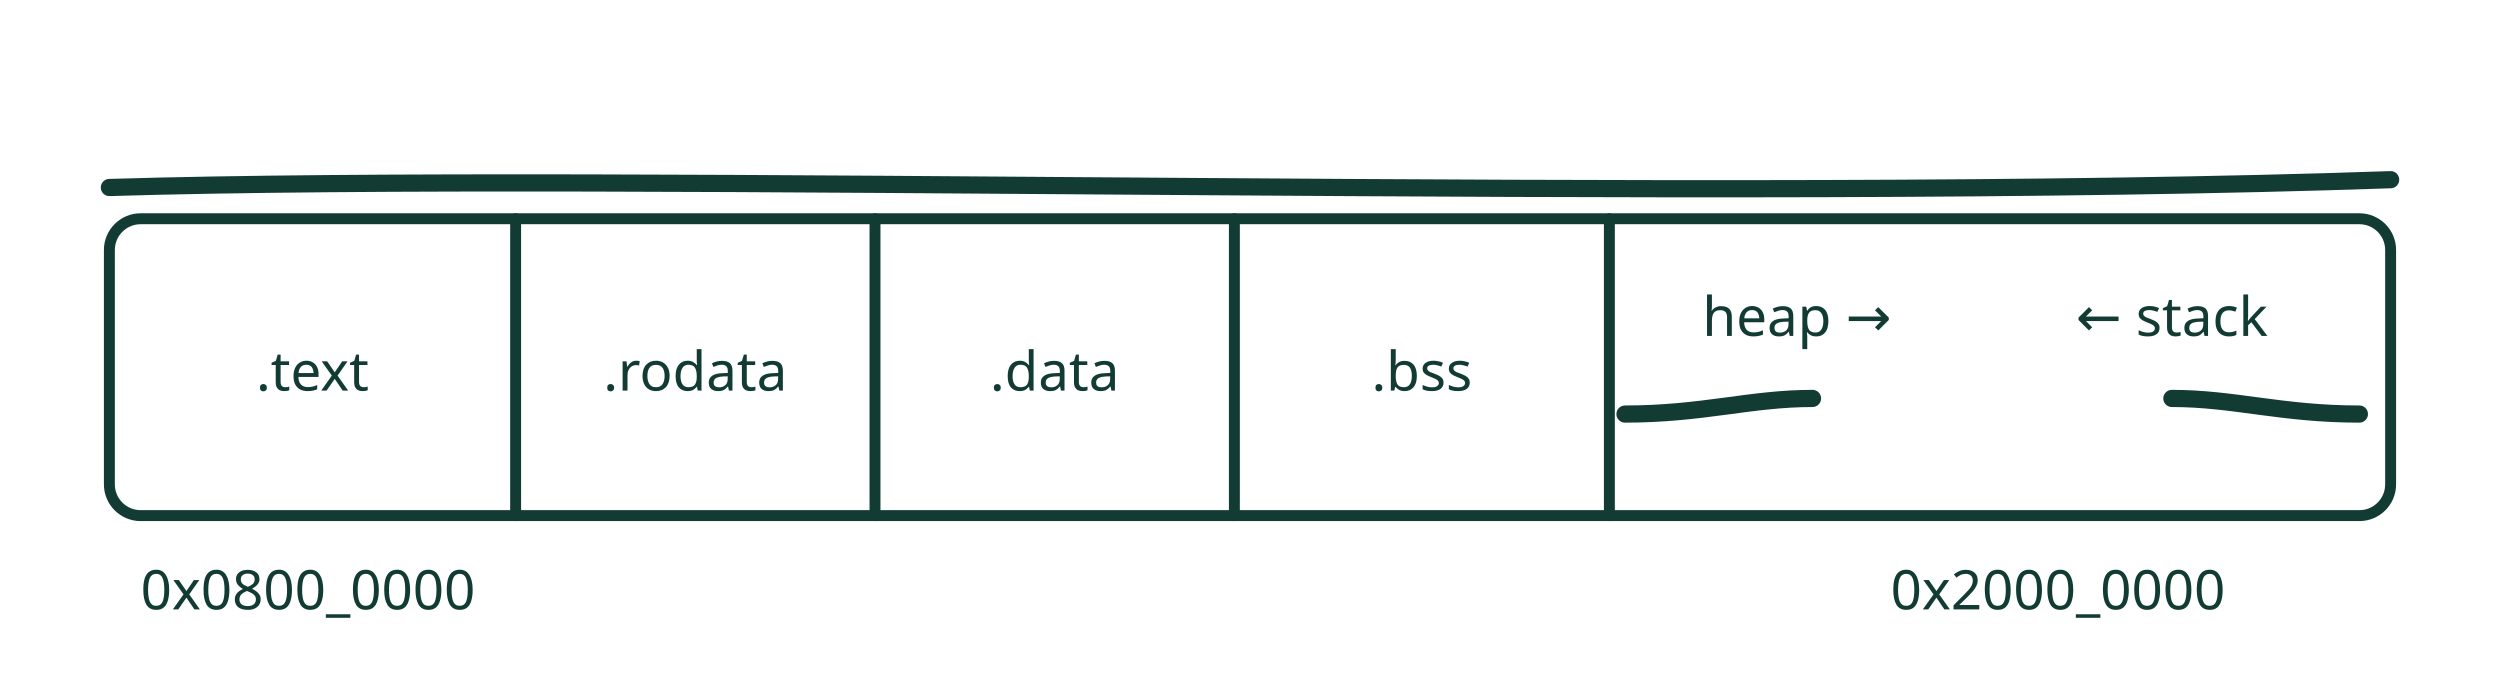
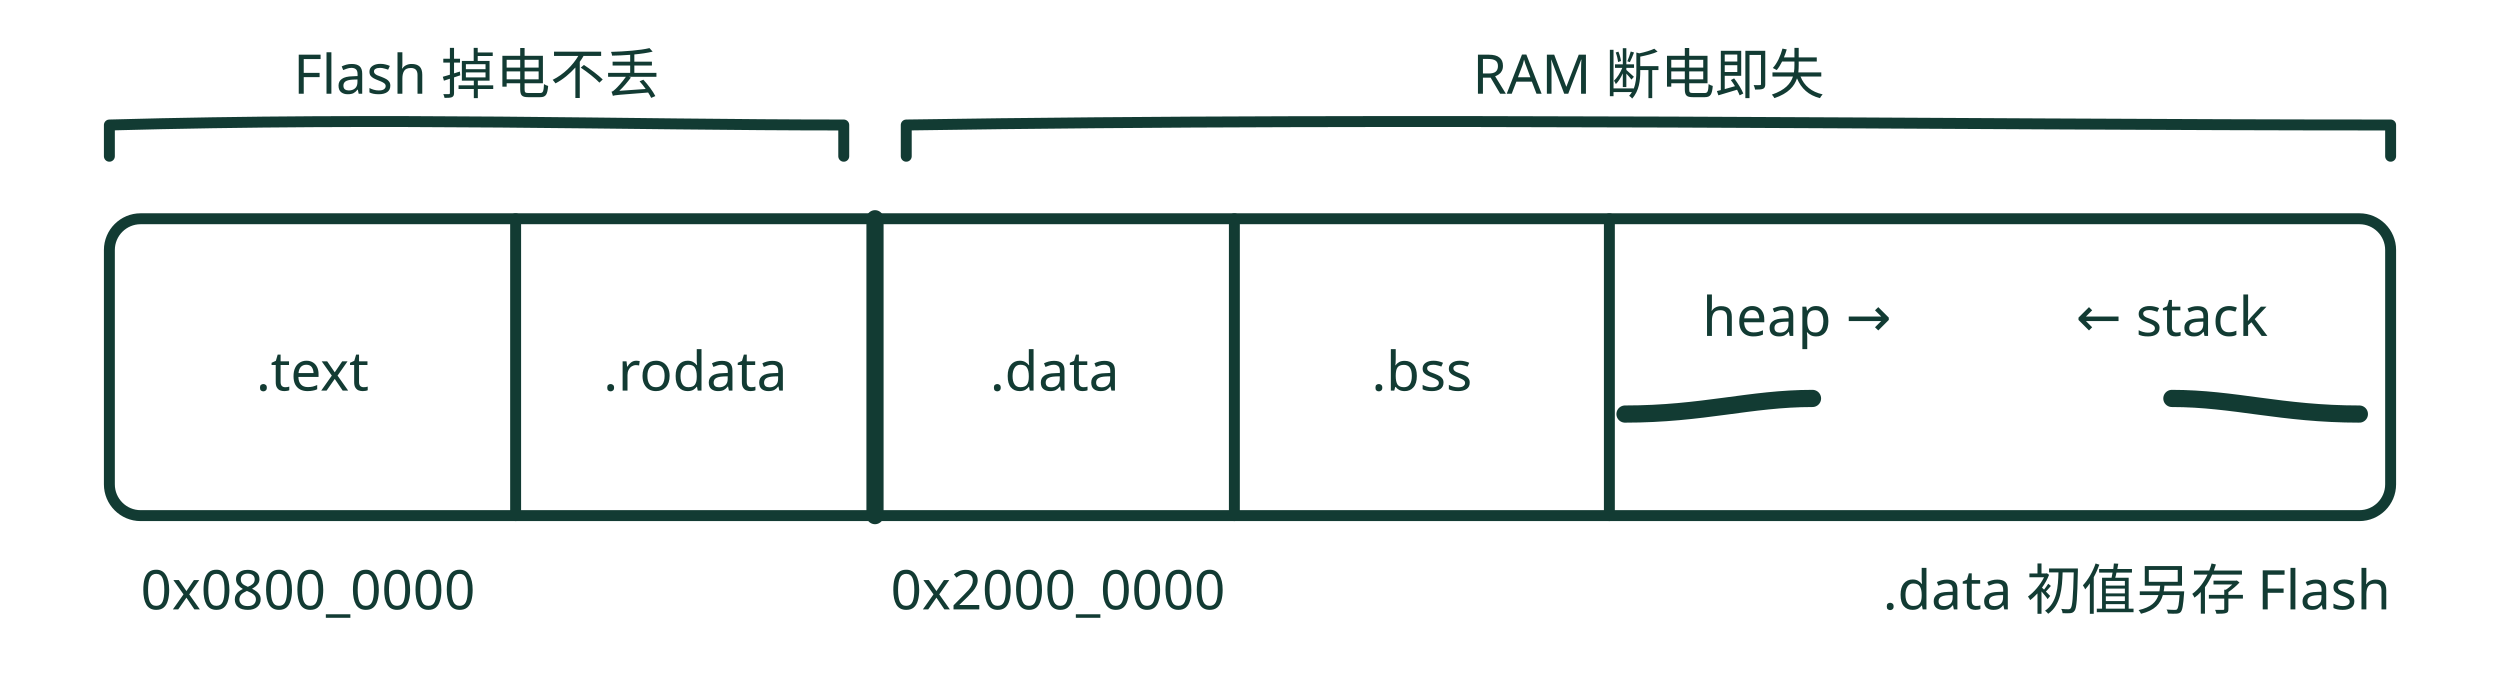
- <svg xmlns="http://www.w3.org/2000/svg" viewBox="0 0 320 88" role="img" aria-label="五段内存地图：代码、只读数据、已初始化数据、零初始化数据、堆与栈">
+ <svg xmlns="http://www.w3.org/2000/svg" viewBox="0 0 320 88" role="img" aria-label="五段内存地图：代码与只读数据住 Flash，已初始化数据、零初始化数据、堆与栈住 RAM；.data 的初值另存一份在 Flash">
  <g fill="none" stroke="var(--cover-ink, #123b33)" stroke-linecap="round" stroke-linejoin="round" stroke-width="1.4">
-     <path d="M14 24 C 80 22, 220 26, 306 23" stroke-width="2.2" />
+     <text x="61" y="12" font-size="7" font-family="sans-serif" fill="var(--cover-ink, #123b33)" stroke="none" text-anchor="middle">Flash 掉电不丢</text>
+     <text x="211" y="12" font-size="7" font-family="sans-serif" fill="var(--cover-ink, #123b33)" stroke="none" text-anchor="middle">RAM 断电即失</text>
+     <path d="M14 20 L14 16 C 50 15, 80 16, 108 16 L108 20" stroke-width="1.4" />
+     <path d="M116 20 L116 16 C 180 15, 250 16, 306 16 L306 20" stroke-width="1.4" />
    <rect x="14" y="28" width="292" height="38" rx="4" stroke-width="1.4" />
    <path d="M66 28 L66 66" stroke-width="1.4" />
-     <path d="M112 28 L112 66" stroke-width="1.4" />
+     <path d="M112 28 L112 66" stroke-width="2.2" />
    <path d="M158 28 L158 66" stroke-width="1.4" />
    <path d="M206 28 L206 66" stroke-width="1.4" />
    <text x="40" y="50" font-size="7" font-family="sans-serif" fill="var(--cover-ink, #123b33)" stroke="none" text-anchor="middle">.text</text>
    <text x="89" y="50" font-size="7" font-family="sans-serif" fill="var(--cover-ink, #123b33)" stroke="none" text-anchor="middle">.rodata</text>
    <text x="135" y="50" font-size="7" font-family="sans-serif" fill="var(--cover-ink, #123b33)" stroke="none" text-anchor="middle">.data</text>
    <text x="182" y="50" font-size="7" font-family="sans-serif" fill="var(--cover-ink, #123b33)" stroke="none" text-anchor="middle">.bss</text>
    <text x="230" y="43" font-size="7" font-family="sans-serif" fill="var(--cover-ink, #123b33)" stroke="none" text-anchor="middle">heap →</text>
    <text x="278" y="43" font-size="7" font-family="sans-serif" fill="var(--cover-ink, #123b33)" stroke="none" text-anchor="middle">← stack</text>
    <path d="M208 53 C 218 53, 224 51, 232 51" stroke-width="2.2" />
    <path d="M302 53 C 292 53, 286 51, 278 51" stroke-width="2.2" />
    <text x="18" y="78" font-size="7" font-family="sans-serif" fill="var(--cover-ink, #123b33)" stroke="none" text-anchor="start">0x0800_0000</text>
-     <text x="242" y="78" font-size="7" font-family="sans-serif" fill="var(--cover-ink, #123b33)" stroke="none" text-anchor="start">0x2000_0000</text>
+     <text x="114" y="78" font-size="7" font-family="sans-serif" fill="var(--cover-ink, #123b33)" stroke="none" text-anchor="start">0x2000_0000</text>
+     <text x="306" y="78" font-size="7" font-family="sans-serif" fill="var(--cover-ink, #123b33)" stroke="none" text-anchor="end">.data 初值另存 Flash</text>
  </g>
</svg>
